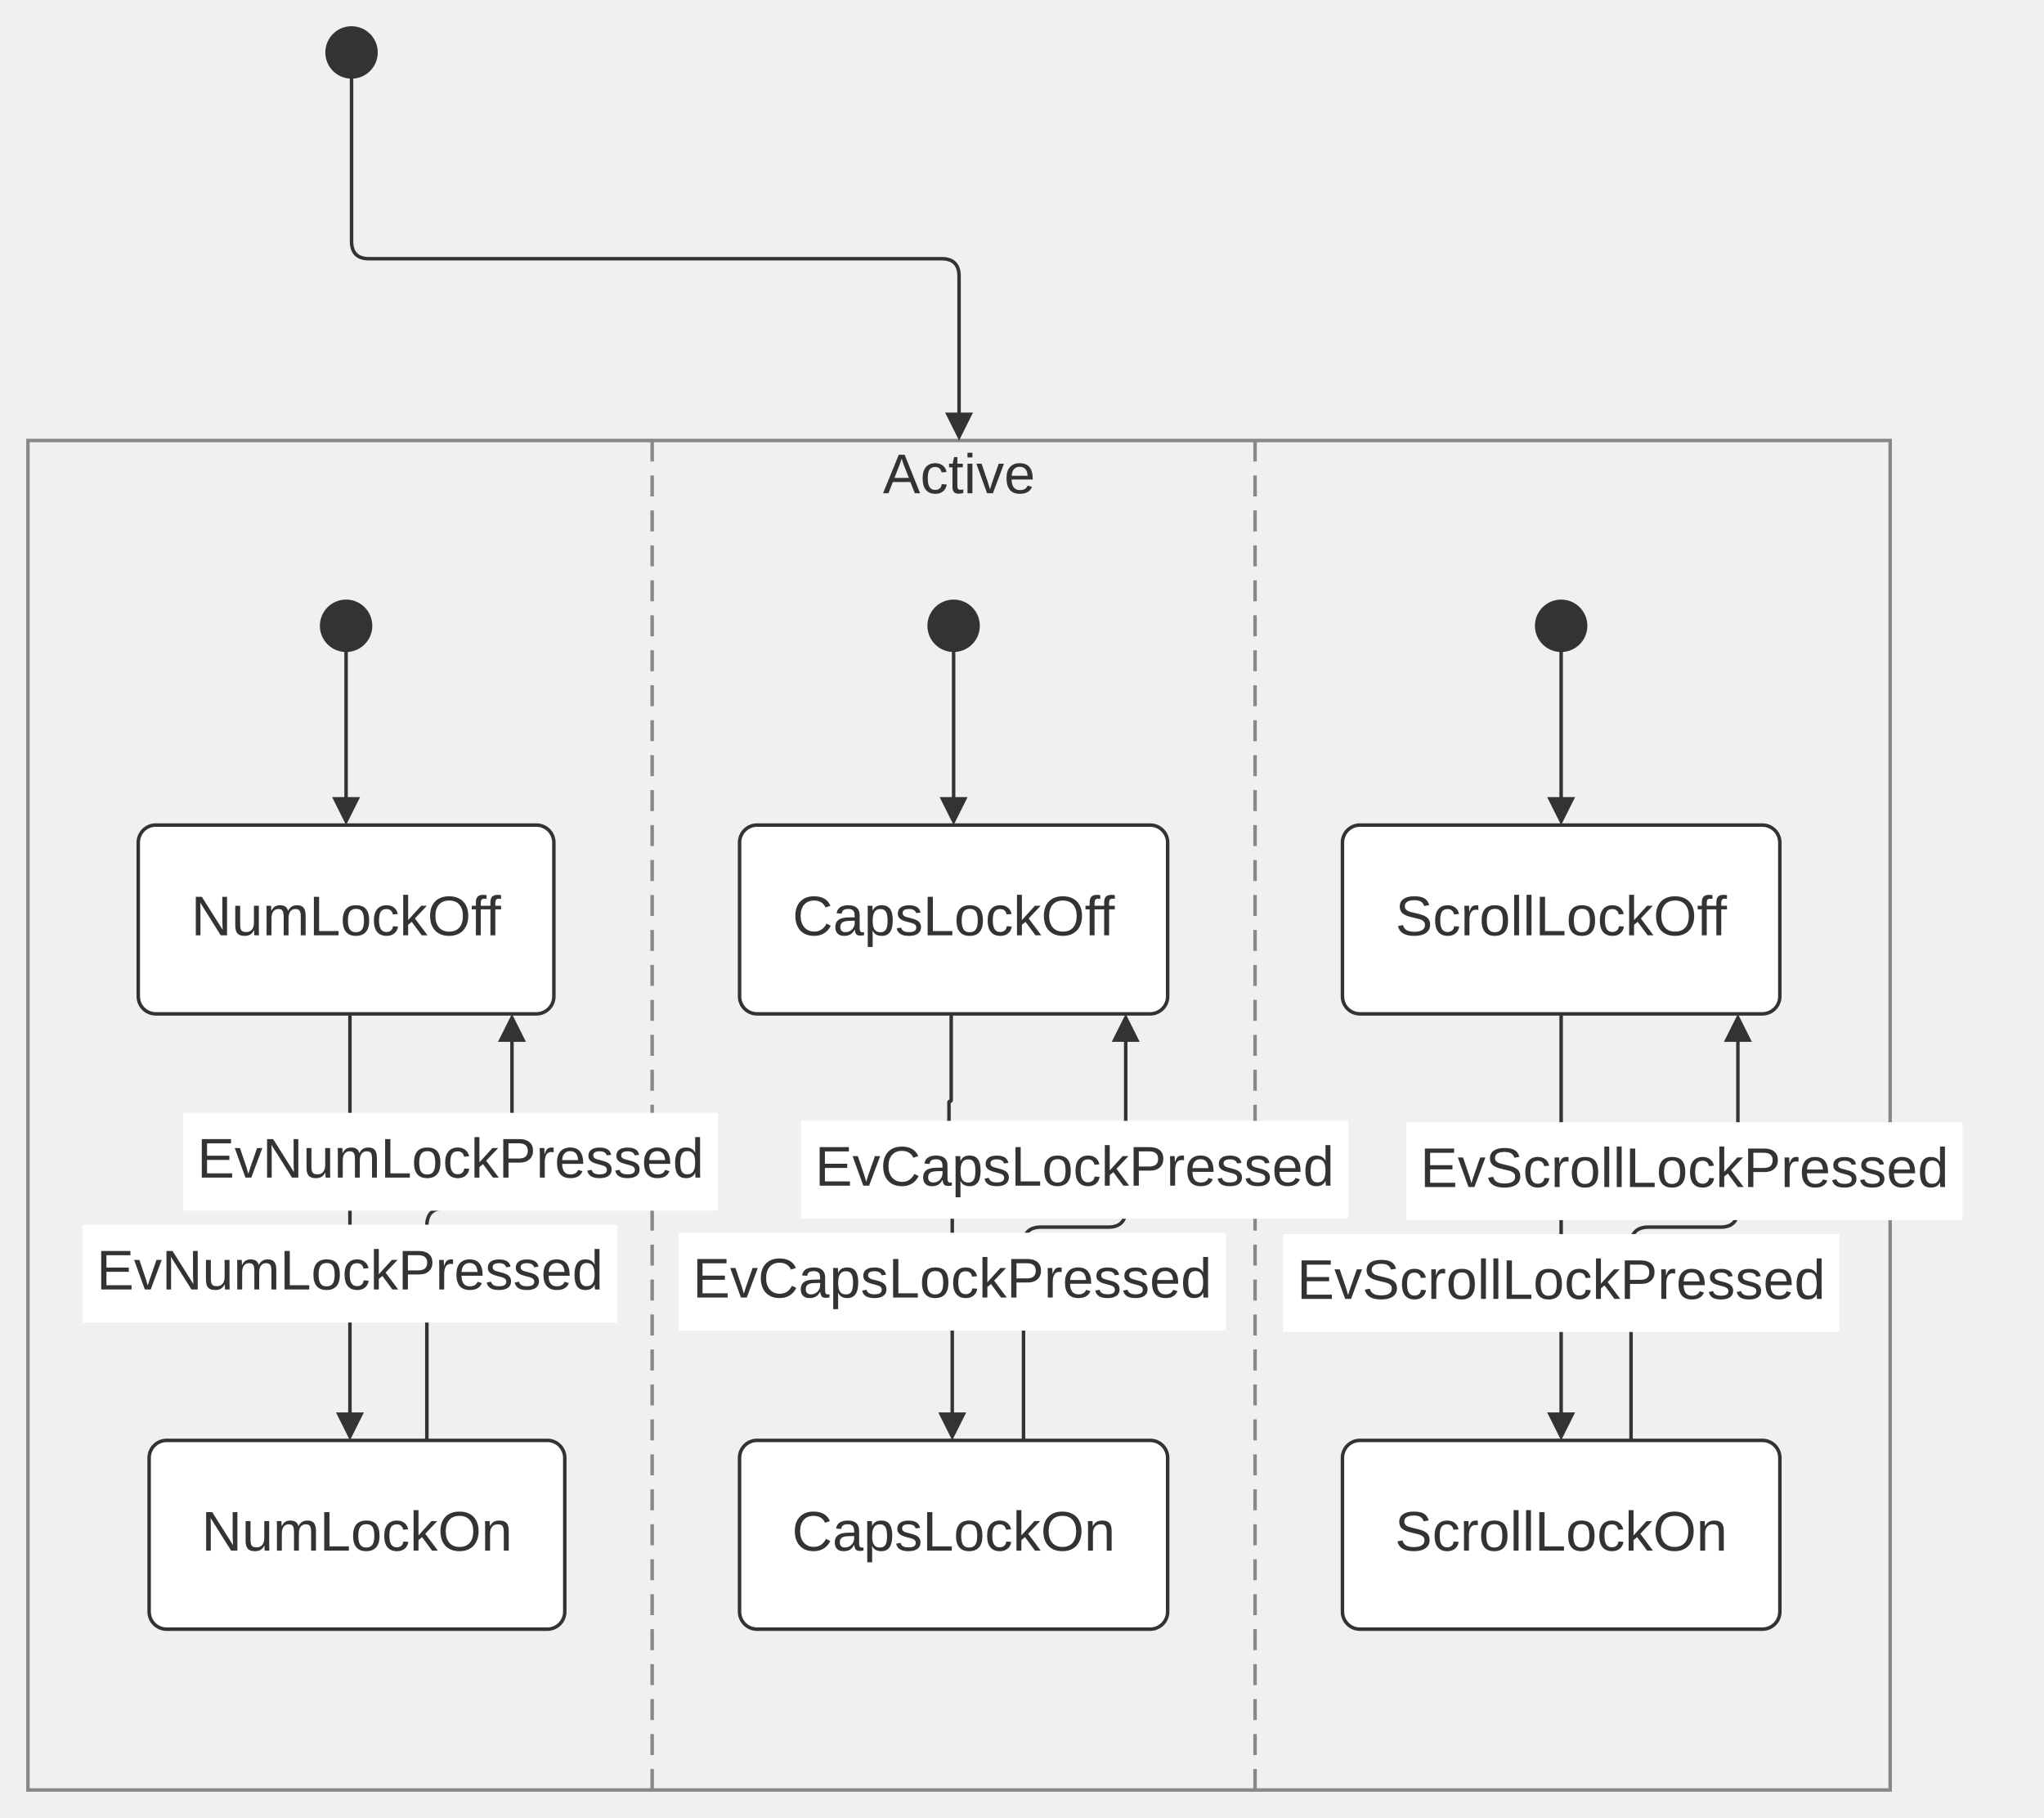
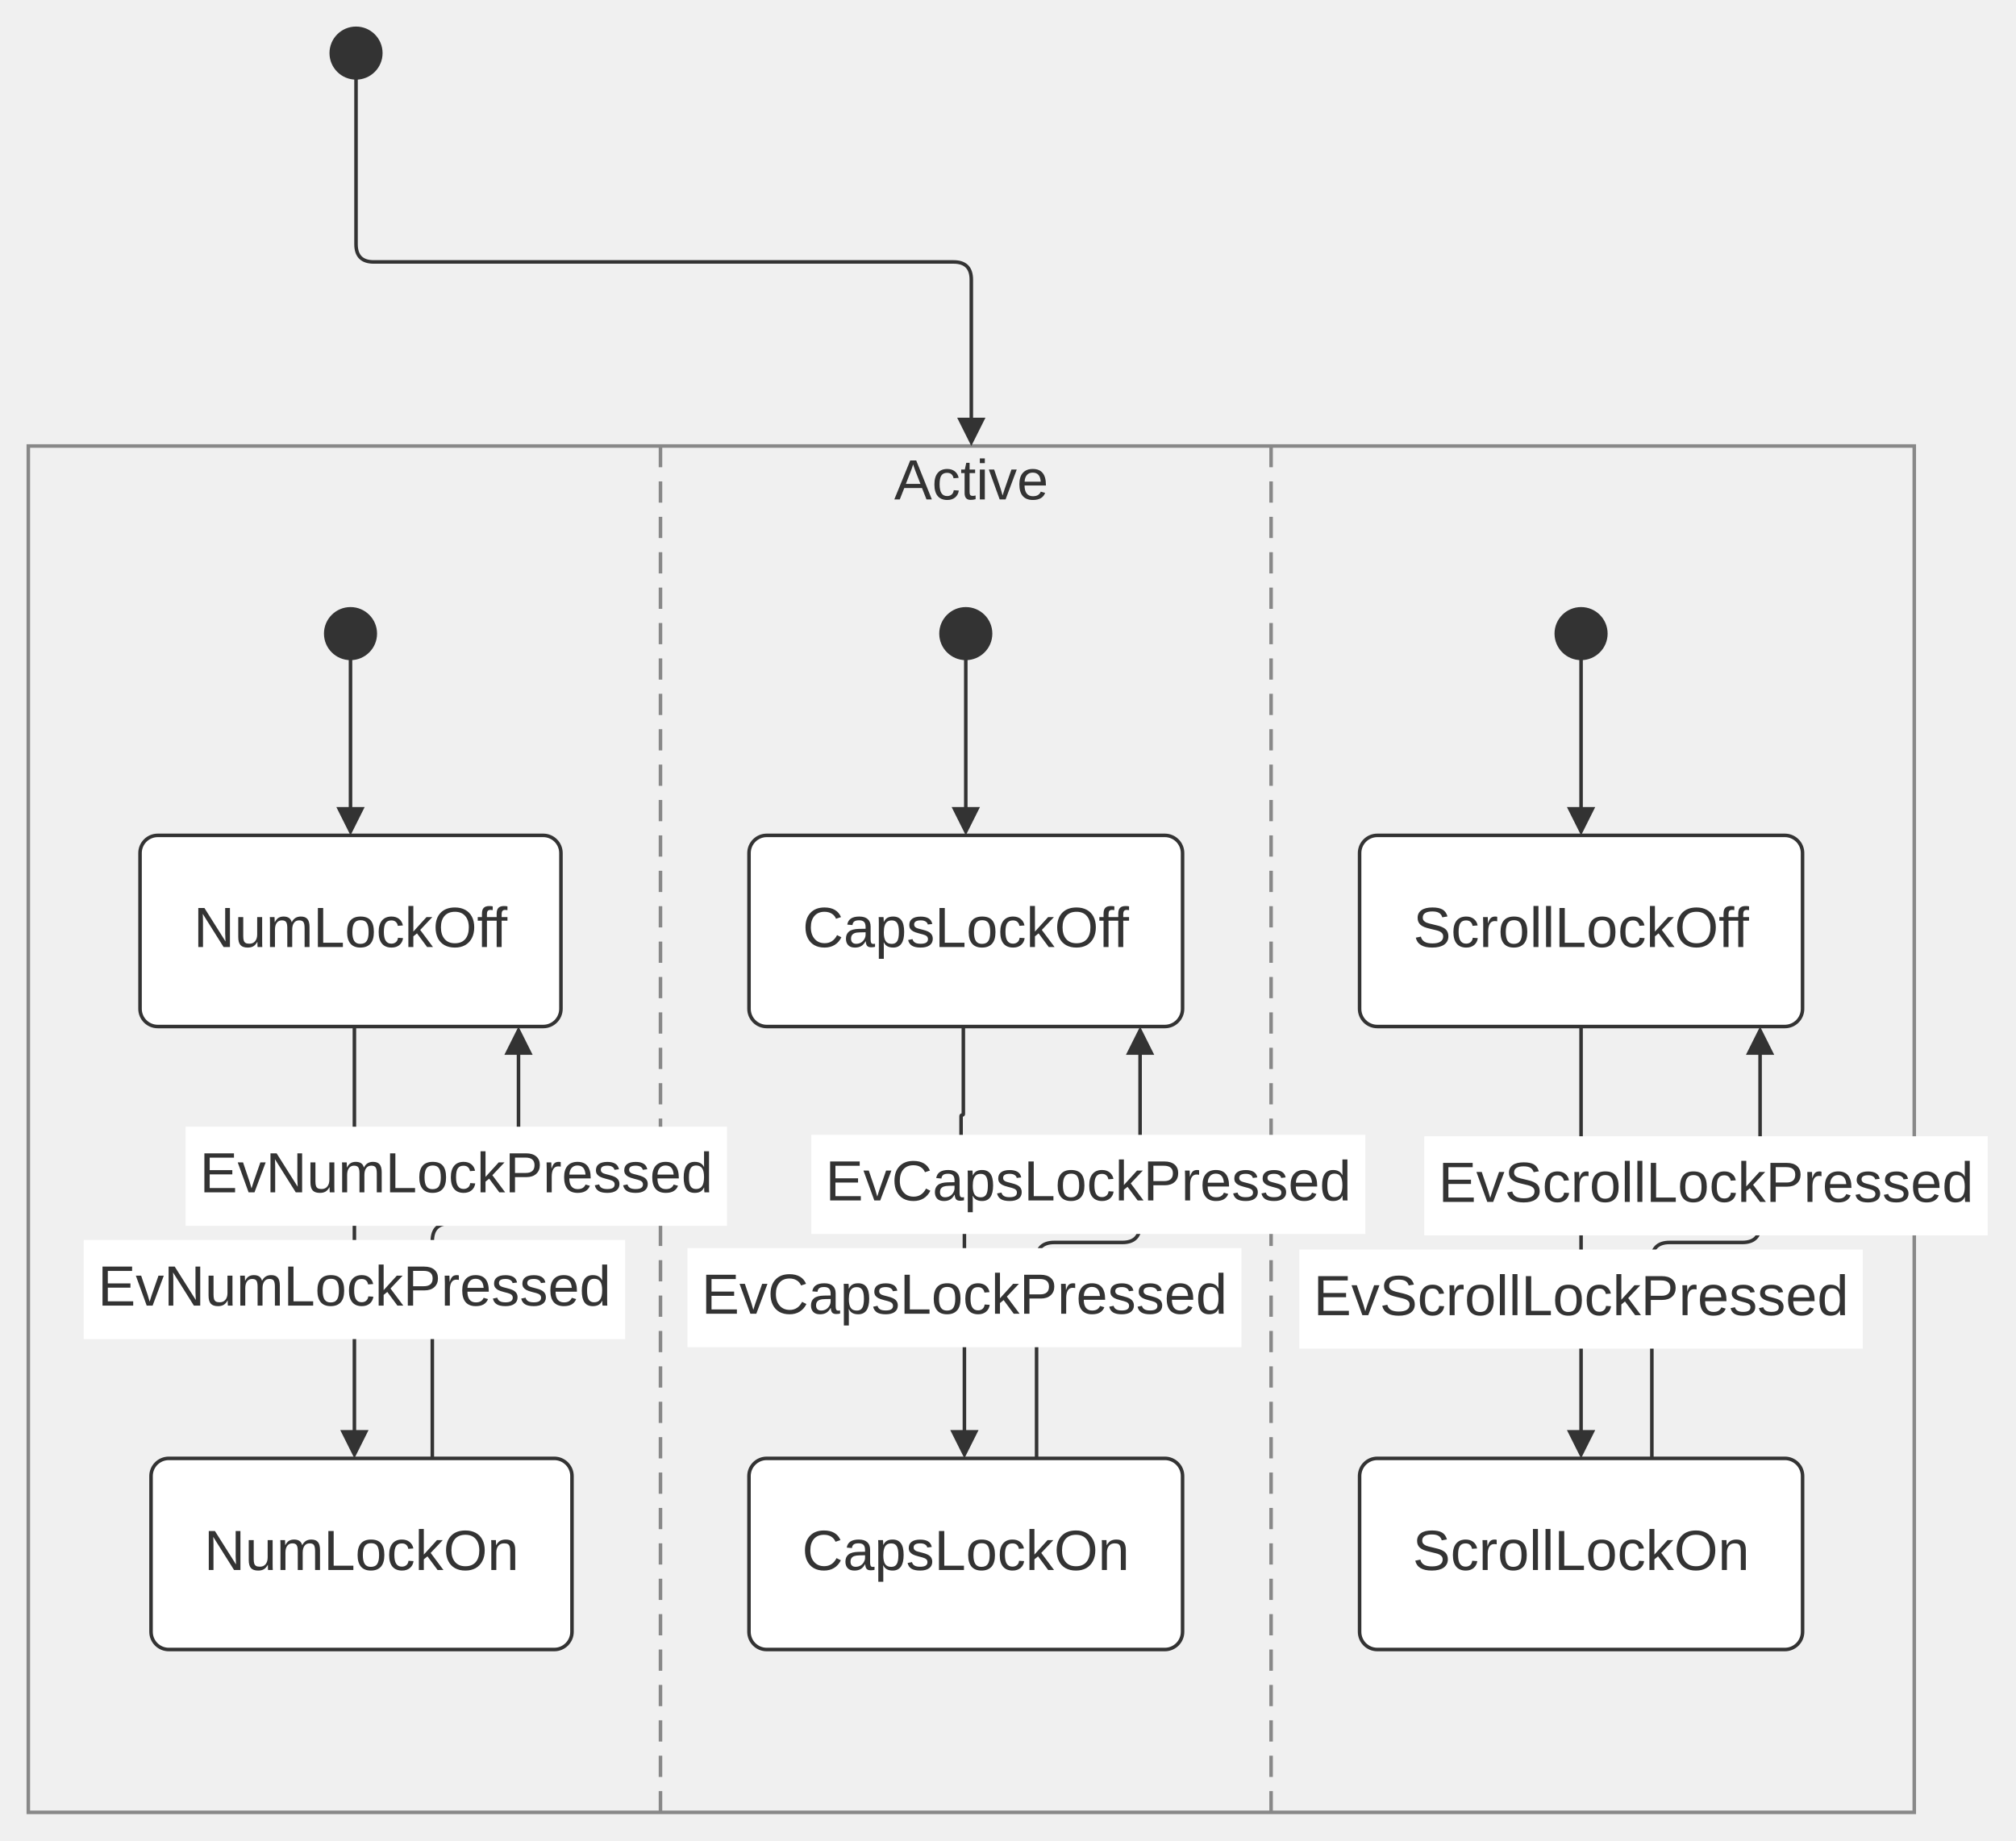
- <svg xmlns="http://www.w3.org/2000/svg" width="100%" viewBox="0 0 584.81 520.00" style="max-width: 584.81px; background-color: transparent;" font-family="&quot;trebuchet ms&quot;, verdana, arial, sans-serif" font-size="16.00">
+ <svg xmlns="http://www.w3.org/2000/svg" width="100%" viewBox="0 0 569.53 520.00" style="max-width: 569.53px; background-color: transparent;" font-family="&quot;trebuchet ms&quot;, verdana, arial, sans-serif" font-size="16.00">
  <defs>
    <marker id="arrowhead" viewBox="0 0 10.00 10.00" refX="5.00" refY="5.00" markerWidth="8.00" markerHeight="8.00" orient="auto-start-reverse" markerUnits="userSpaceOnUse">
      <path d="M 0 0 L 10.00 5.00 L 0 10.00 z" fill="#333" />
    </marker>
  </defs>
  <g transform="translate(-27.01,0.00)">
    <g class="clusters">
      <g class="cluster" id="Active" data-id="Active" data-look="classic">
        <rect class="subgraph" x="35.01" y="126.00" width="532.79" height="386.00" fill="none" stroke="#888" stroke-width="1.00" />
        <text x="301.41" y="130.00" text-anchor="middle" dominant-baseline="hanging" fill="#333">Active</text>
      </g>
      <line x1="213.60" y1="126.00" x2="213.60" y2="512.00" stroke="#888" stroke-width="1.00" stroke-dasharray="6,4" />
      <line x1="386.10" y1="126.00" x2="386.10" y2="512.00" stroke="#888" stroke-width="1.00" stroke-dasharray="6,4" />
    </g>
    <g class="edgePaths">
      <path d="M127.59,22.00 L127.59,69.00 Q127.59,74.00 132.59,74.00 L296.41,74.00 Q301.41,74.00 301.41,79.00 L301.41,122.00" stroke="#333" stroke-width="1.00" fill="none" stroke-linecap="round" stroke-linejoin="round" marker-end="url(#arrowhead)" />
      <path d="M126.03,186.00 L126.03,232.00" stroke="#333" stroke-width="1.00" fill="none" stroke-linecap="round" stroke-linejoin="round" marker-end="url(#arrowhead)" />
      <path d="M127.13,290.00 L127.13,408.00" stroke="#333" stroke-width="1.00" fill="none" stroke-linecap="round" stroke-linejoin="round" marker-end="url(#arrowhead)" />
      <path d="M149.14,412.00 L149.14,350.60 Q149.14,345.60 154.14,345.60 L168.49,345.60 Q173.49,345.60 173.49,340.60 L173.49,294.00" stroke="#333" stroke-width="1.00" fill="none" stroke-linecap="round" stroke-linejoin="round" marker-end="url(#arrowhead)" />
      <path d="M299.85,186.00 L299.85,232.00" stroke="#333" stroke-width="1.00" fill="none" stroke-linecap="round" stroke-linejoin="round" marker-end="url(#arrowhead)" />
      <path d="M299.16,290.00 L299.16,314.68 Q299.16,315.00 298.84,315.00 L298.84,315.00 Q298.52,315.00 298.52,315.32 L298.52,345.53 Q298.52,346.00 298.99,346.00 L298.99,346.00 Q299.46,346.00 299.46,346.47 L299.46,408.00" stroke="#333" stroke-width="1.00" fill="none" stroke-linecap="round" stroke-linejoin="round" marker-end="url(#arrowhead)" />
      <path d="M319.85,412.00 L319.85,356.00 Q319.85,351.00 324.85,351.00 L344.09,351.00 Q349.09,351.00 349.09,346.00 L349.09,294.00" stroke="#333" stroke-width="1.00" fill="none" stroke-linecap="round" stroke-linejoin="round" marker-end="url(#arrowhead)" />
      <path d="M473.67,186.00 L473.67,232.00" stroke="#333" stroke-width="1.00" fill="none" stroke-linecap="round" stroke-linejoin="round" marker-end="url(#arrowhead)" />
      <path d="M473.67,290.00 L473.67,408.00" stroke="#333" stroke-width="1.00" fill="none" stroke-linecap="round" stroke-linejoin="round" marker-end="url(#arrowhead)" />
      <path d="M493.67,412.00 L493.67,356.00 Q493.67,351.00 498.67,351.00 L519.24,351.00 Q524.24,351.00 524.24,346.00 L524.24,294.00" stroke="#333" stroke-width="1.00" fill="none" stroke-linecap="round" stroke-linejoin="round" marker-end="url(#arrowhead)" />
    </g>
    <g class="nodes">
      <g class="node default" id="Active__region_0_start" data-id="Active__region_0_start" data-look="classic">
        <circle cx="126.03" cy="179.00" r="7.00" fill="#333" stroke="#333" stroke-width="1.00" stroke-linejoin="round" />
        <text x="126.03" y="179.00" text-anchor="middle" dominant-baseline="middle" fill="#333" />
      </g>
      <g class="node default" id="Active__region_1_start" data-id="Active__region_1_start" data-look="classic">
        <circle cx="299.85" cy="179.00" r="7.00" fill="#333" stroke="#333" stroke-width="1.00" stroke-linejoin="round" />
        <text x="299.85" y="179.00" text-anchor="middle" dominant-baseline="middle" fill="#333" />
      </g>
      <g class="node default" id="Active__region_2_start" data-id="Active__region_2_start" data-look="classic">
        <circle cx="473.67" cy="179.00" r="7.00" fill="#333" stroke="#333" stroke-width="1.00" stroke-linejoin="round" />
        <text x="473.67" y="179.00" text-anchor="middle" dominant-baseline="middle" fill="#333" />
      </g>
      <g class="node default" id="CapsLockOff" data-id="CapsLockOff" data-look="classic">
        <rect x="238.61" y="236.00" width="122.48" height="54.00" rx="5.00" ry="5.00" fill="white" stroke="#333" stroke-width="1.00" stroke-linejoin="round" />
        <text x="299.85" y="263.00" text-anchor="middle" dominant-baseline="middle" fill="#333">CapsLockOff</text>
      </g>
      <g class="node default" id="CapsLockOn" data-id="CapsLockOn" data-look="classic">
        <rect x="238.60" y="412.00" width="122.49" height="54.00" rx="5.00" ry="5.00" fill="white" stroke="#333" stroke-width="1.00" stroke-linejoin="round" />
        <text x="299.85" y="439.00" text-anchor="middle" dominant-baseline="middle" fill="#333">CapsLockOn</text>
      </g>
      <g class="node default" id="NumLockOff" data-id="NumLockOff" data-look="classic">
        <rect x="66.57" y="236.00" width="118.91" height="54.00" rx="5.00" ry="5.00" fill="white" stroke="#333" stroke-width="1.00" stroke-linejoin="round" />
        <text x="126.03" y="263.00" text-anchor="middle" dominant-baseline="middle" fill="#333">NumLockOff</text>
      </g>
      <g class="node default" id="NumLockOn" data-id="NumLockOn" data-look="classic">
        <rect x="69.68" y="412.00" width="118.92" height="54.00" rx="5.00" ry="5.00" fill="white" stroke="#333" stroke-width="1.00" stroke-linejoin="round" />
        <text x="129.14" y="439.00" text-anchor="middle" dominant-baseline="middle" fill="#333">NumLockOn</text>
      </g>
      <g class="node default" id="ScrollLockOff" data-id="ScrollLockOff" data-look="classic">
        <rect x="411.10" y="236.00" width="125.14" height="54.00" rx="5.00" ry="5.00" fill="white" stroke="#333" stroke-width="1.00" stroke-linejoin="round" />
        <text x="473.67" y="263.00" text-anchor="middle" dominant-baseline="middle" fill="#333">ScrollLockOff</text>
      </g>
      <g class="node default" id="ScrollLockOn" data-id="ScrollLockOn" data-look="classic">
        <rect x="411.10" y="412.00" width="125.15" height="54.00" rx="5.00" ry="5.00" fill="white" stroke="#333" stroke-width="1.00" stroke-linejoin="round" />
        <text x="473.67" y="439.00" text-anchor="middle" dominant-baseline="middle" fill="#333">ScrollLockOn</text>
      </g>
      <g class="node default" id="__root_start" data-id="__root_start" data-look="classic">
        <circle cx="127.59" cy="15.00" r="7.00" fill="#333" stroke="#333" stroke-width="1.00" stroke-linejoin="round" />
        <text x="127.59" y="15.00" text-anchor="middle" dominant-baseline="middle" fill="#333" />
      </g>
    </g>
    <g class="edgeLabels">
      <rect x="50.66" y="350.30" width="152.95" height="28.00" fill="white" />
      <text x="127.13" y="364.30" text-anchor="middle" dominant-baseline="middle" fill="#333">EvNumLockPressed</text>
      <rect x="79.44" y="318.30" width="152.95" height="28.00" fill="white" />
      <text x="155.91" y="332.30" text-anchor="middle" dominant-baseline="middle" fill="#333">EvNumLockPressed</text>
      <rect x="221.21" y="352.60" width="156.52" height="28.00" fill="white" />
      <text x="299.46" y="366.60" text-anchor="middle" dominant-baseline="middle" fill="#333">EvCapsLockPressed</text>
      <rect x="256.21" y="320.60" width="156.52" height="28.00" fill="white" />
      <text x="334.47" y="334.60" text-anchor="middle" dominant-baseline="middle" fill="#333">EvCapsLockPressed</text>
      <rect x="394.08" y="353.00" width="159.17" height="28.00" fill="white" />
      <text x="473.67" y="367.00" text-anchor="middle" dominant-baseline="middle" fill="#333">EvScrollLockPressed</text>
      <rect x="429.37" y="321.00" width="159.17" height="28.00" fill="white" />
      <text x="508.96" y="335.00" text-anchor="middle" dominant-baseline="middle" fill="#333">EvScrollLockPressed</text>
    </g>
  </g>
</svg>
